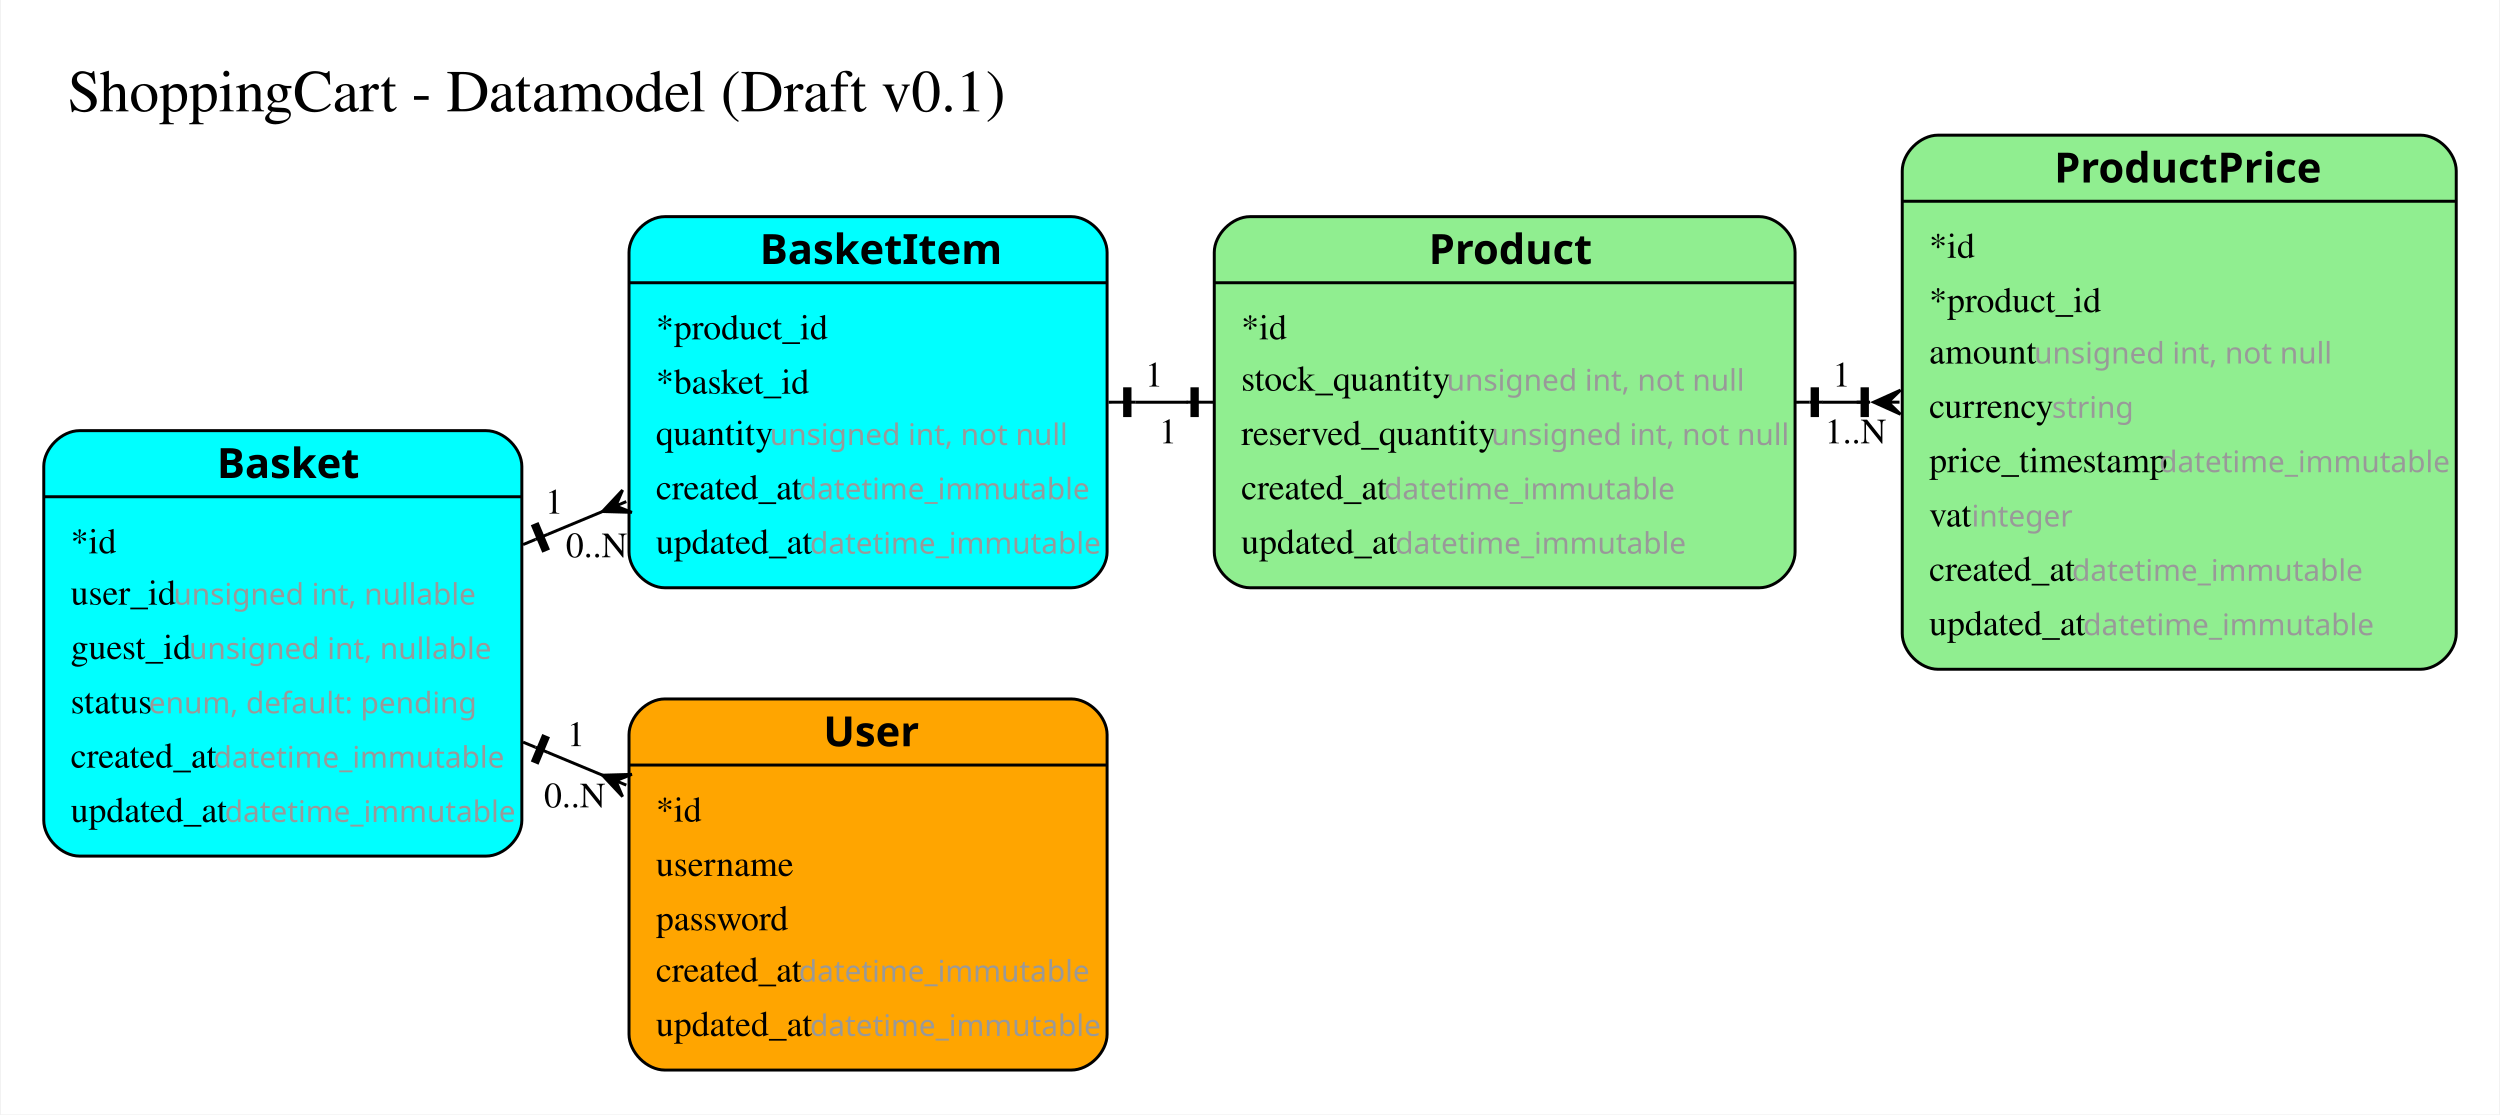
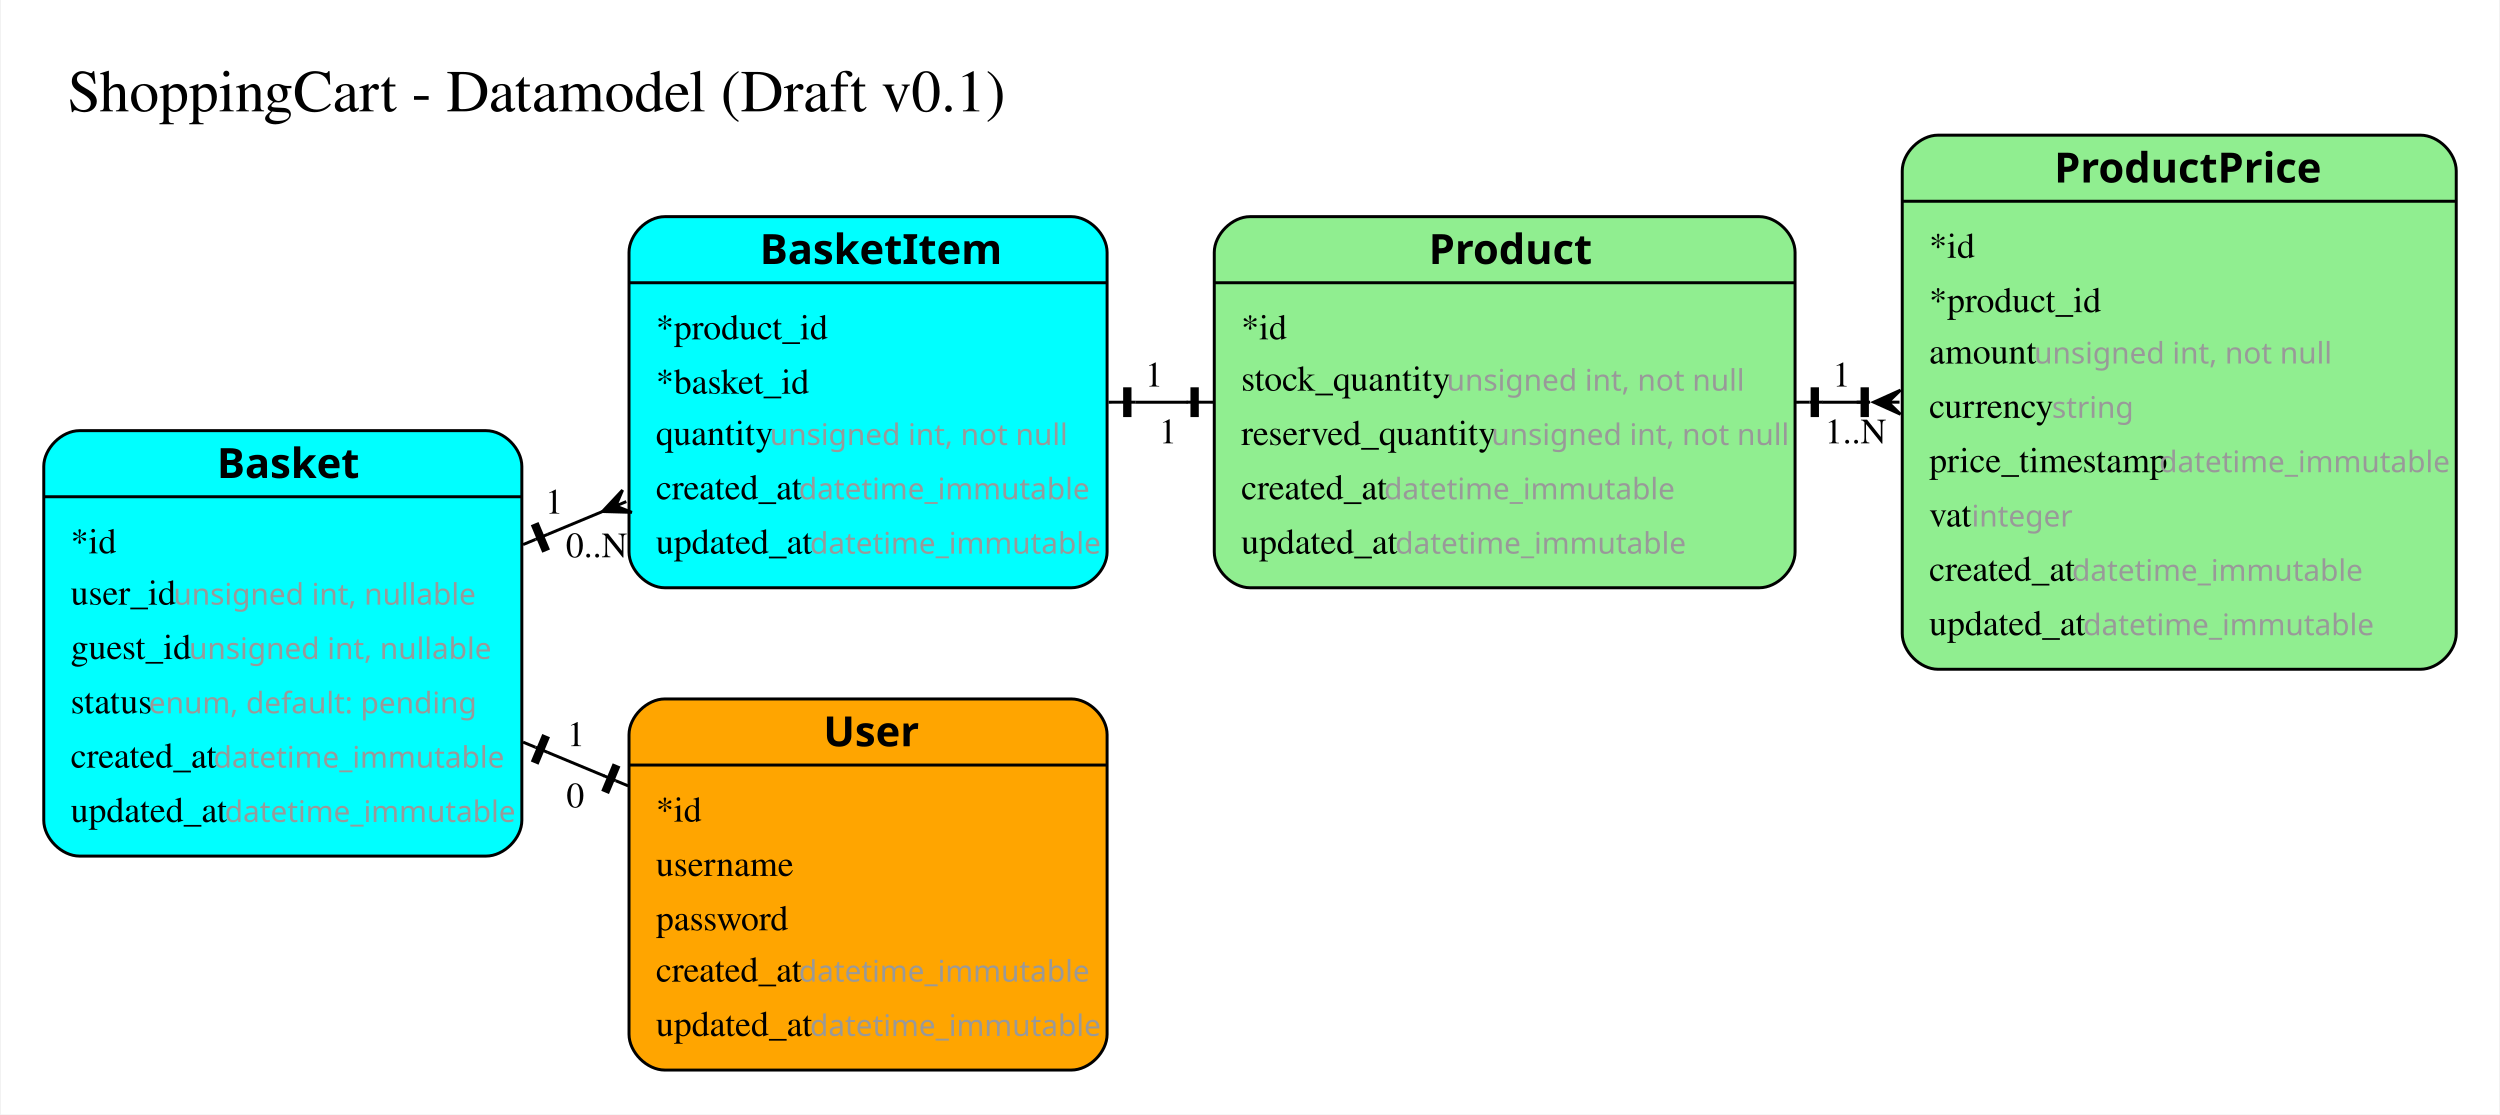
<svg xmlns="http://www.w3.org/2000/svg" width="839pt" height="374pt" viewBox="0.00 0.00 839.12 374.32">
  <g id="graph0" class="graph" transform="scale(1 1) rotate(0) translate(14.4 359.92)">
    <polygon fill="white" stroke="none" points="-14.4,14.4 -14.4,-359.92 824.72,-359.92 824.72,14.4 -14.4,14.4" />
    <text text-anchor="start" x="8" y="-322.52" font-family="Times,serif" font-size="20.00">ShoppingCart - Datamodel (Draft v0.1)</text>
    <g id="node1" class="node">
      <path fill="cyan" stroke="black" d="M12,-72.37C12,-72.37 148.58,-72.37 148.58,-72.37 154.58,-72.37 160.58,-78.37 160.58,-84.37 160.58,-84.37 160.58,-203.27 160.58,-203.27 160.58,-209.27 154.58,-215.27 148.58,-215.27 148.58,-215.27 12,-215.27 12,-215.27 6,-215.27 0,-209.27 0,-203.27 0,-203.27 0,-84.38 0,-84.38 0,-78.38 6,-72.37 12,-72.37" />
      <text text-anchor="start" x="58.16" y="-199.37" font-family="Helvetica bold" font-weight="bold" font-size="14.00">Basket</text>
      <polyline fill="none" stroke="black" points="0,-193.07 160.58,-193.07" />
      <text text-anchor="start" x="9.04" y="-174.07" font-family="Times,serif" font-size="12.00">*id</text>
      <text text-anchor="start" x="9.04" y="-156.82" font-family="Times,serif" font-size="12.00">user_id</text>
      <text text-anchor="start" x="43.54" y="-156.82" font-family="Arial Italic" font-size="10.00" fill="#999999"> unsigned int, nullable</text>
      <text text-anchor="start" x="9.04" y="-138.57" font-family="Times,serif" font-size="12.00">guest_id</text>
      <text text-anchor="start" x="48.79" y="-138.57" font-family="Arial Italic" font-size="10.00" fill="#999999"> unsigned int, nullable</text>
      <text text-anchor="start" x="9.04" y="-120.32" font-family="Times,serif" font-size="12.00">status</text>
      <text text-anchor="start" x="35.29" y="-120.32" font-family="Arial Italic" font-size="10.00" fill="#999999"> enum, default: pending</text>
      <text text-anchor="start" x="9.04" y="-102.07" font-family="Times,serif" font-size="12.00">created_at</text>
      <text text-anchor="start" x="57.04" y="-102.07" font-family="Arial Italic" font-size="10.00" fill="#999999"> datetime_immutable</text>
      <text text-anchor="start" x="9.04" y="-83.82" font-family="Times,serif" font-size="12.00">updated_at</text>
      <text text-anchor="start" x="60.79" y="-83.82" font-family="Arial Italic" font-size="10.00" fill="#999999"> datetime_immutable</text>
    </g>
    <g id="node2" class="node">
      <path fill="cyan" stroke="black" d="M208.58,-162.5C208.58,-162.5 345.16,-162.5 345.16,-162.5 351.16,-162.5 357.16,-168.5 357.16,-174.5 357.16,-174.5 357.16,-275.15 357.16,-275.15 357.16,-281.15 351.16,-287.15 345.16,-287.15 345.16,-287.15 208.58,-287.15 208.58,-287.15 202.58,-287.15 196.58,-281.15 196.58,-275.15 196.58,-275.15 196.58,-174.5 196.58,-174.5 196.58,-168.5 202.58,-162.5 208.58,-162.5" />
      <text text-anchor="start" x="240.5" y="-271.25" font-family="Helvetica bold" font-weight="bold" font-size="14.00">BasketItem</text>
      <polyline fill="none" stroke="black" points="196.58,-264.95 357.16,-264.95" />
      <text text-anchor="start" x="205.62" y="-245.95" font-family="Times,serif" font-size="12.00">*product_id</text>
      <text text-anchor="start" x="205.62" y="-227.7" font-family="Times,serif" font-size="12.00">*basket_id</text>
      <text text-anchor="start" x="205.62" y="-210.45" font-family="Times,serif" font-size="12.00">quantity</text>
      <text text-anchor="start" x="243.87" y="-210.45" font-family="Arial Italic" font-size="10.00" fill="#999999"> unsigned int, not null</text>
      <text text-anchor="start" x="205.62" y="-192.2" font-family="Times,serif" font-size="12.00">created_at</text>
      <text text-anchor="start" x="253.62" y="-192.2" font-family="Arial Italic" font-size="10.00" fill="#999999"> datetime_immutable</text>
      <text text-anchor="start" x="205.62" y="-173.95" font-family="Times,serif" font-size="12.00">updated_at</text>
      <text text-anchor="start" x="257.37" y="-173.95" font-family="Arial Italic" font-size="10.00" fill="#999999"> datetime_immutable</text>
    </g>
    <g id="edge1" class="edge">
      <path fill="none" stroke="black" d="M169.23,-180.43C175.43,-183.01 181.68,-185.62 187.88,-188.2" />
      <polyline fill="none" stroke="black" points="160.99,-177 165.15,-178.73" />
      <polygon fill="black" stroke="black" points="164.25,-183.23 167.71,-174.93 169.37,-175.62 165.91,-183.93 164.25,-183.23" />
      <polyline fill="none" stroke="black" points="165.15,-178.73 169.3,-180.46" />
      <polygon fill="black" stroke="black" points="187.67,-188.11 194.42,-195.31 192.13,-189.97 195.67,-191.44 195.67,-191.44 195.67,-191.44 192.13,-189.97 197.54,-187.83 187.67,-188.11" />
      <text text-anchor="start" x="175.36" y="-172.75" font-family="Times,serif" font-size="12.00">0..N</text>
      <text text-anchor="start" x="168.42" y="-187.4" font-family="Times,serif" font-size="12.00">1</text>
    </g>
    <g id="node5" class="node">
      <path fill="orange" stroke="black" d="M208.58,-0.5C208.58,-0.5 345.16,-0.5 345.16,-0.5 351.16,-0.5 357.16,-6.5 357.16,-12.5 357.16,-12.5 357.16,-113.15 357.16,-113.15 357.16,-119.15 351.16,-125.15 345.16,-125.15 345.16,-125.15 208.58,-125.15 208.58,-125.15 202.58,-125.15 196.58,-119.15 196.58,-113.15 196.58,-113.15 196.58,-12.5 196.58,-12.5 196.58,-6.5 202.58,-0.5 208.58,-0.5" />
      <text text-anchor="start" x="261.87" y="-109.25" font-family="Helvetica bold" font-weight="bold" font-size="14.00">User</text>
      <polyline fill="none" stroke="black" points="196.58,-102.95 357.16,-102.95" />
      <text text-anchor="start" x="205.62" y="-83.95" font-family="Times,serif" font-size="12.00">*id</text>
      <text text-anchor="start" x="205.62" y="-65.7" font-family="Times,serif" font-size="12.00">username</text>
      <text text-anchor="start" x="205.62" y="-47.45" font-family="Times,serif" font-size="12.00">password</text>
      <text text-anchor="start" x="205.62" y="-30.2" font-family="Times,serif" font-size="12.00">created_at</text>
      <text text-anchor="start" x="253.62" y="-30.2" font-family="Arial Italic" font-size="10.00" fill="#999999"> datetime_immutable</text>
      <text text-anchor="start" x="205.62" y="-11.95" font-family="Times,serif" font-size="12.00">updated_at</text>
      <text text-anchor="start" x="257.37" y="-11.95" font-family="Arial Italic" font-size="10.00" fill="#999999"> datetime_immutable</text>
    </g>
    <g id="edge4" class="edge">
-       <path fill="none" stroke="black" d="M169.23,-107.22C175.43,-104.64 181.68,-102.03 187.88,-99.45" />
+       <path fill="none" stroke="black" d="M169.23,-107.22C175.57,-104.58 181.96,-101.92 188.3,-99.28" />
      <polyline fill="none" stroke="black" points="160.99,-110.65 165.15,-108.92" />
      <polygon fill="black" stroke="black" points="167.71,-112.72 164.25,-104.42 165.91,-103.72 169.37,-112.03 167.71,-112.72" />
      <polyline fill="none" stroke="black" points="165.15,-108.92 169.3,-107.19" />
-       <polygon fill="black" stroke="black" points="187.67,-99.54 197.54,-99.82 192.13,-97.68 195.67,-96.21 195.67,-96.21 195.67,-96.21 192.13,-97.68 194.42,-92.34 187.67,-99.54" />
-       <text text-anchor="start" x="168.03" y="-88.74" font-family="Times,serif" font-size="12.00">0..N</text>
+       <polyline fill="none" stroke="black" points="196.29,-95.95 192.13,-97.68" />
+       <polygon fill="black" stroke="black" points="189.57,-93.87 193.03,-102.18 191.37,-102.87 187.91,-94.57 189.57,-93.87" />
+       <polyline fill="none" stroke="black" points="192.13,-97.68 187.98,-99.41" />
+       <text text-anchor="start" x="175.53" y="-88.74" font-family="Times,serif" font-size="12.00">0</text>
      <text text-anchor="start" x="175.75" y="-109.31" font-family="Times,serif" font-size="12.00">1</text>
    </g>
    <g id="node3" class="node">
      <path fill="lightgreen" stroke="black" d="M405.16,-162.5C405.16,-162.5 576.24,-162.5 576.24,-162.5 582.24,-162.5 588.24,-168.5 588.24,-174.5 588.24,-174.5 588.24,-275.15 588.24,-275.15 588.24,-281.15 582.24,-287.15 576.24,-287.15 576.24,-287.15 405.16,-287.15 405.16,-287.15 399.16,-287.15 393.16,-281.15 393.16,-275.15 393.16,-275.15 393.16,-174.5 393.16,-174.5 393.16,-168.5 399.16,-162.5 405.16,-162.5" />
      <text text-anchor="start" x="465.2" y="-271.25" font-family="Helvetica bold" font-weight="bold" font-size="14.00">Product</text>
      <polyline fill="none" stroke="black" points="393.16,-264.95 588.24,-264.95" />
      <text text-anchor="start" x="402.2" y="-245.95" font-family="Times,serif" font-size="12.00">*id</text>
      <text text-anchor="start" x="402.2" y="-228.7" font-family="Times,serif" font-size="12.00">stock_quantity</text>
      <text text-anchor="start" x="471.2" y="-228.7" font-family="Arial Italic" font-size="10.00" fill="#999999"> unsigned int, not null</text>
      <text text-anchor="start" x="402.2" y="-210.45" font-family="Times,serif" font-size="12.00">reserved_quantity</text>
      <text text-anchor="start" x="486.2" y="-210.45" font-family="Arial Italic" font-size="10.00" fill="#999999"> unsigned int, not null</text>
      <text text-anchor="start" x="402.2" y="-192.2" font-family="Times,serif" font-size="12.00">created_at</text>
      <text text-anchor="start" x="450.2" y="-192.2" font-family="Arial Italic" font-size="10.00" fill="#999999"> datetime_immutable</text>
      <text text-anchor="start" x="402.2" y="-173.95" font-family="Times,serif" font-size="12.00">updated_at</text>
      <text text-anchor="start" x="453.95" y="-173.95" font-family="Arial Italic" font-size="10.00" fill="#999999"> datetime_immutable</text>
    </g>
    <g id="edge2" class="edge">
      <path fill="none" stroke="black" d="M366.62,-224.82C372.44,-224.82 378.34,-224.82 384.23,-224.82" />
      <polyline fill="none" stroke="black" points="357.65,-224.82 362.15,-224.83" />
      <polygon fill="black" stroke="black" points="363.05,-229.33 363.05,-220.33 364.85,-220.33 364.85,-229.33 363.05,-229.33" />
      <polyline fill="none" stroke="black" points="362.15,-224.83 366.65,-224.83" />
      <polyline fill="none" stroke="black" points="392.86,-224.82 388.36,-224.83" />
      <polygon fill="black" stroke="black" points="387.46,-220.33 387.46,-229.33 385.66,-229.33 385.66,-220.33 387.46,-220.33" />
      <polyline fill="none" stroke="black" points="388.36,-224.83 383.86,-224.83" />
      <text text-anchor="start" x="374.59" y="-211.01" font-family="Times,serif" font-size="12.00">1</text>
      <text text-anchor="start" x="369.92" y="-230.09" font-family="Times,serif" font-size="12.00">1</text>
    </g>
    <g id="node4" class="node">
      <path fill="lightgreen" stroke="black" d="M636.24,-135.12C636.24,-135.12 798.32,-135.12 798.32,-135.12 804.32,-135.12 810.32,-141.12 810.32,-147.12 810.32,-147.12 810.32,-302.52 810.32,-302.52 810.32,-308.52 804.32,-314.52 798.32,-314.52 798.32,-314.52 636.24,-314.52 636.24,-314.52 630.24,-314.52 624.24,-308.52 624.24,-302.52 624.24,-302.52 624.24,-147.12 624.24,-147.12 624.24,-141.12 630.24,-135.12 636.24,-135.12" />
      <text text-anchor="start" x="675.28" y="-298.62" font-family="Helvetica bold" font-weight="bold" font-size="14.00">ProductPrice</text>
      <polyline fill="none" stroke="black" points="624.24,-292.32 810.32,-292.32" />
      <text text-anchor="start" x="633.28" y="-273.32" font-family="Times,serif" font-size="12.00">*id</text>
      <text text-anchor="start" x="633.28" y="-255.07" font-family="Times,serif" font-size="12.00">*product_id</text>
      <text text-anchor="start" x="633.28" y="-237.82" font-family="Times,serif" font-size="12.00">amount</text>
      <text text-anchor="start" x="668.53" y="-237.82" font-family="Arial Italic" font-size="10.00" fill="#999999"> unsigned int, not null</text>
      <text text-anchor="start" x="633.28" y="-219.57" font-family="Times,serif" font-size="12.00">currency</text>
      <text text-anchor="start" x="674.53" y="-219.57" font-family="Arial Italic" font-size="10.00" fill="#999999"> string</text>
      <text text-anchor="start" x="633.28" y="-201.32" font-family="Times,serif" font-size="12.00">price_timestamp</text>
      <text text-anchor="start" x="710.53" y="-201.32" font-family="Arial Italic" font-size="10.00" fill="#999999"> datetime_immutable</text>
      <text text-anchor="start" x="633.28" y="-183.07" font-family="Times,serif" font-size="12.00">vat</text>
      <text text-anchor="start" x="647.53" y="-183.07" font-family="Arial Italic" font-size="10.00" fill="#999999"> integer</text>
      <text text-anchor="start" x="633.28" y="-164.82" font-family="Times,serif" font-size="12.00">created_at</text>
      <text text-anchor="start" x="681.28" y="-164.82" font-family="Arial Italic" font-size="10.00" fill="#999999"> datetime_immutable</text>
      <text text-anchor="start" x="633.28" y="-146.57" font-family="Times,serif" font-size="12.00">updated_at</text>
      <text text-anchor="start" x="685.03" y="-146.57" font-family="Arial Italic" font-size="10.00" fill="#999999"> datetime_immutable</text>
    </g>
    <g id="edge3" class="edge">
      <path fill="none" stroke="black" d="M597.42,-224.82C601.72,-224.82 606.03,-224.82 610.33,-224.82" />
      <polyline fill="none" stroke="black" points="588.57,-224.82 593.07,-224.83" />
      <polygon fill="black" stroke="black" points="593.97,-229.33 593.97,-220.33 595.77,-220.33 595.77,-229.33 593.97,-229.33" />
      <polyline fill="none" stroke="black" points="593.07,-224.83 597.57,-224.83" />
      <polygon fill="black" stroke="black" points="614.66,-224.83 623.66,-228.88 619.49,-224.83 623.32,-224.83 623.32,-224.83 623.32,-224.83 619.49,-224.83 623.66,-220.78 614.66,-224.83" />
      <polygon fill="black" stroke="black" points="612.54,-220.33 612.54,-229.33 610.74,-229.33 610.74,-220.33 612.54,-220.33" />
      <polyline fill="none" stroke="black" points="613.44,-224.83 608.94,-224.83" />
      <text text-anchor="start" x="598.23" y="-211.01" font-family="Times,serif" font-size="12.00">1..N</text>
      <text text-anchor="start" x="600.84" y="-230.09" font-family="Times,serif" font-size="12.00">1</text>
    </g>
  </g>
</svg>
